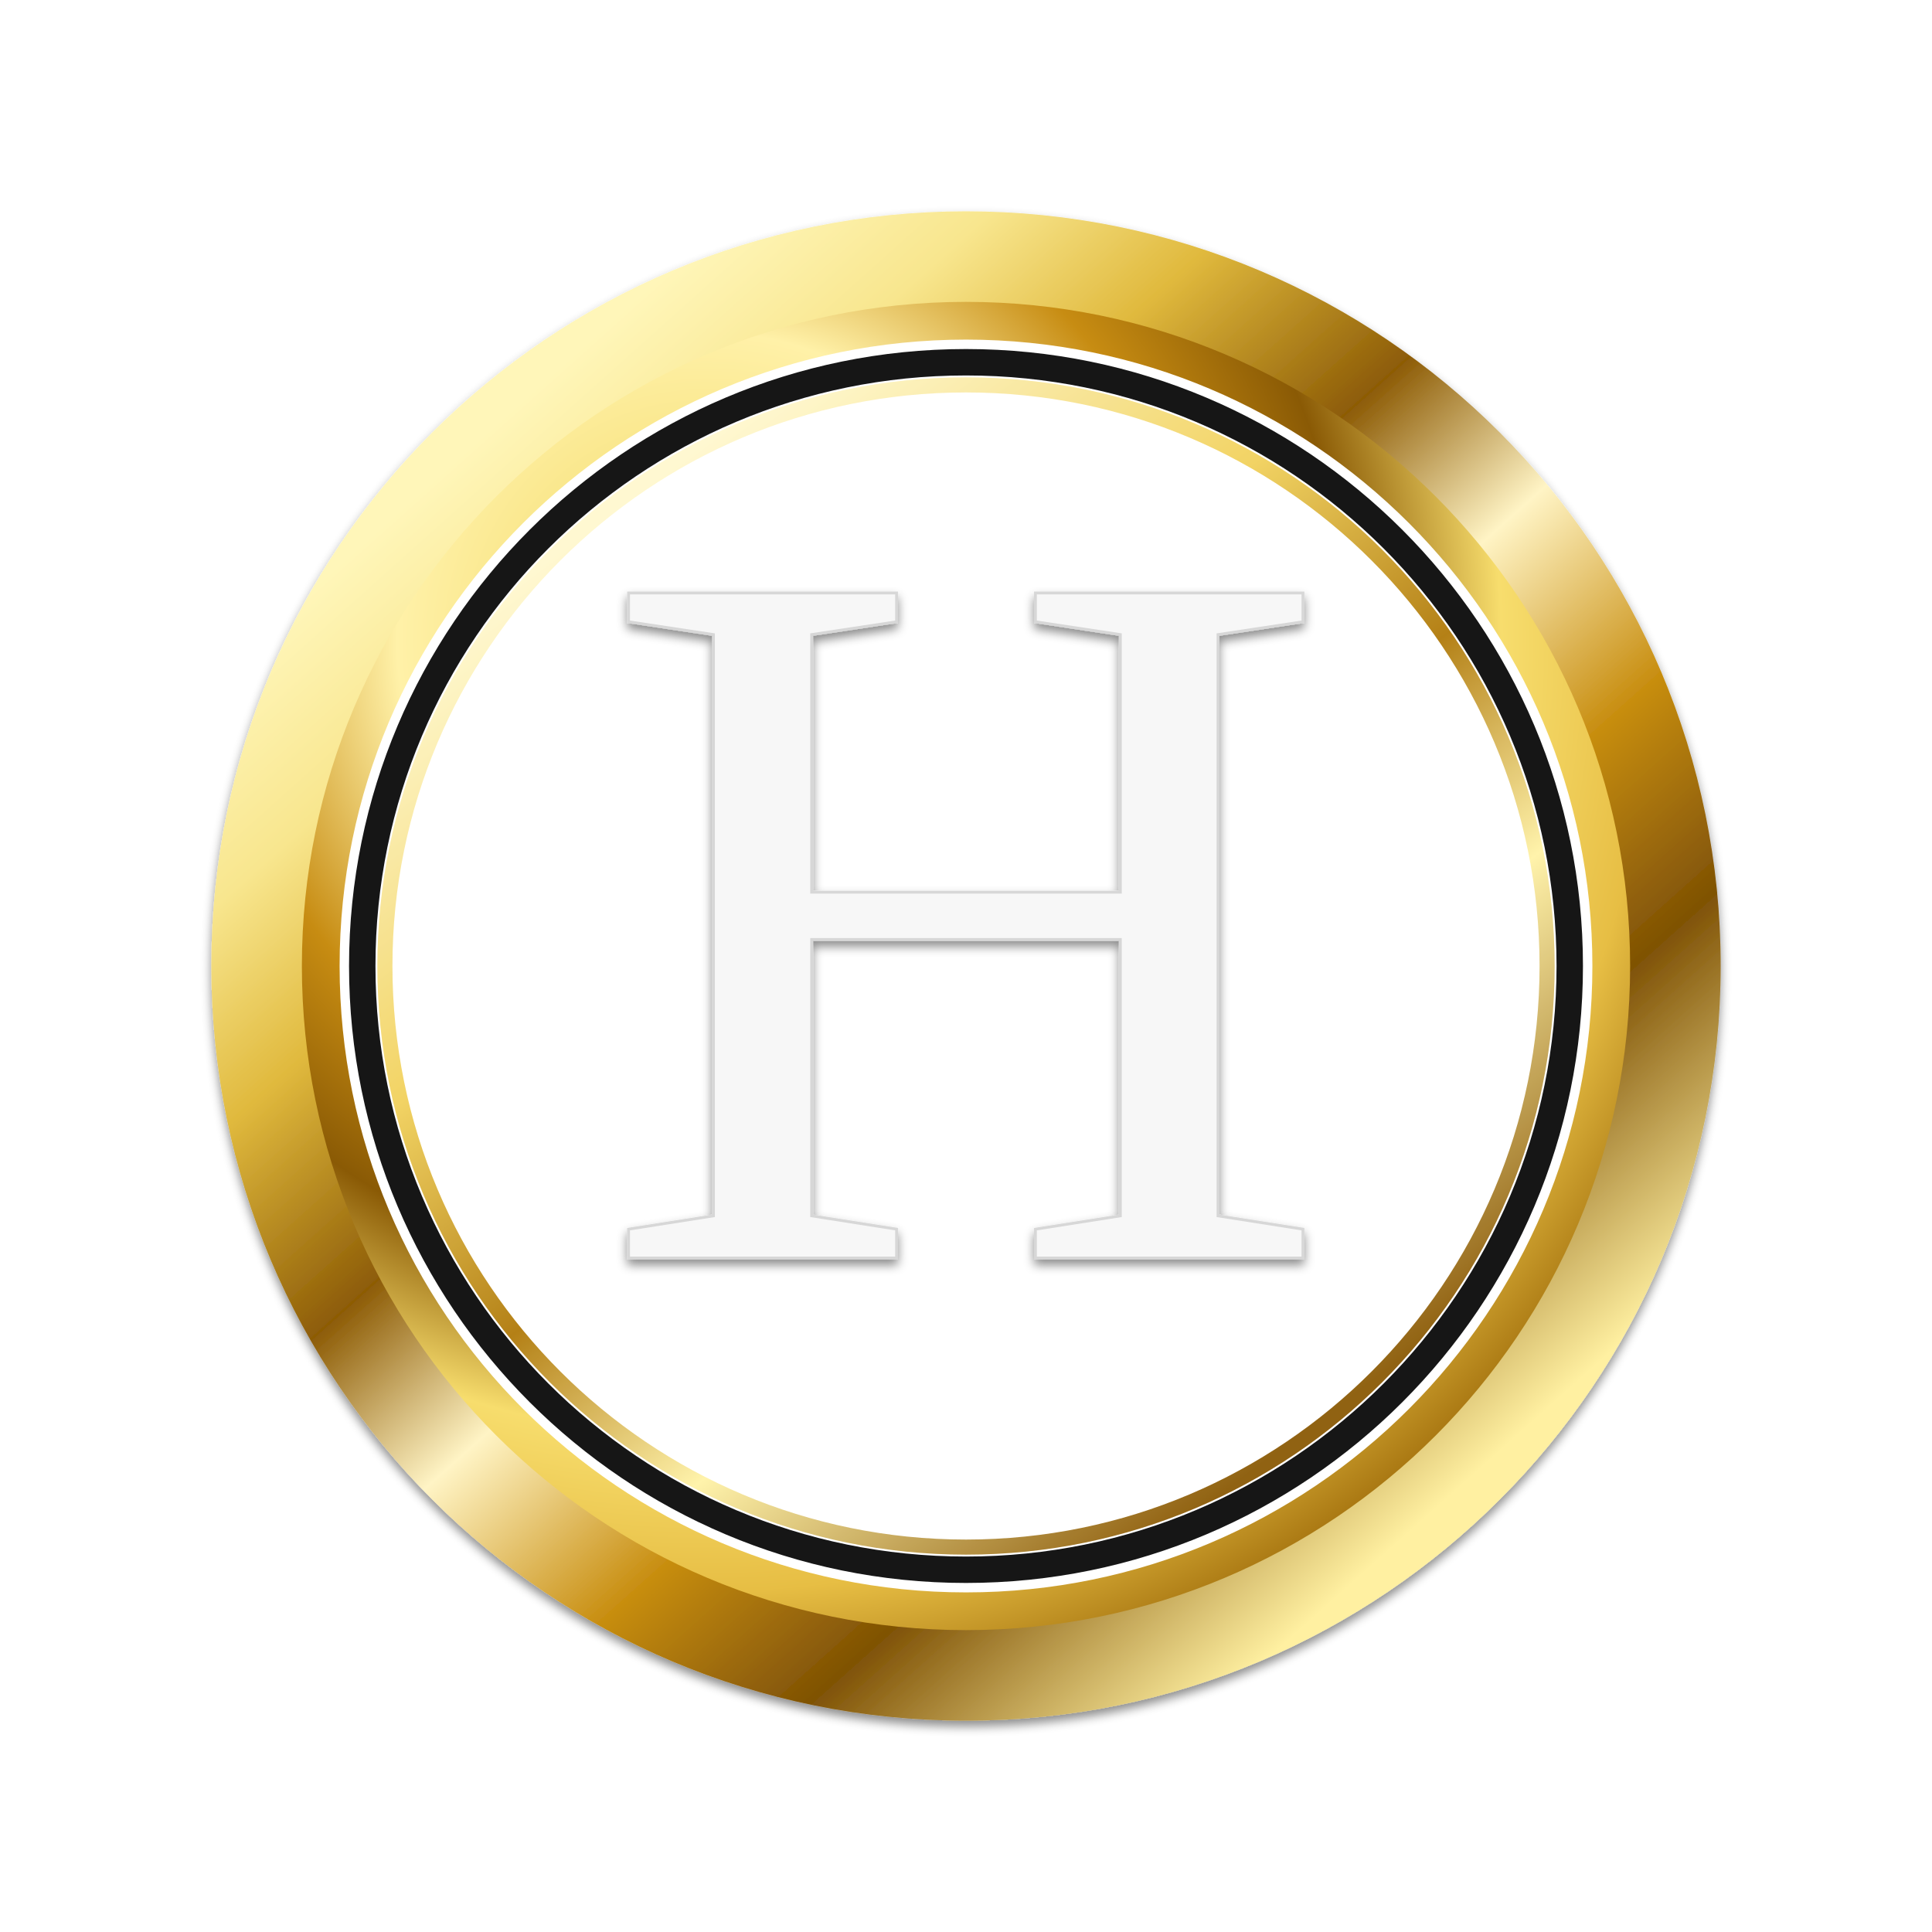
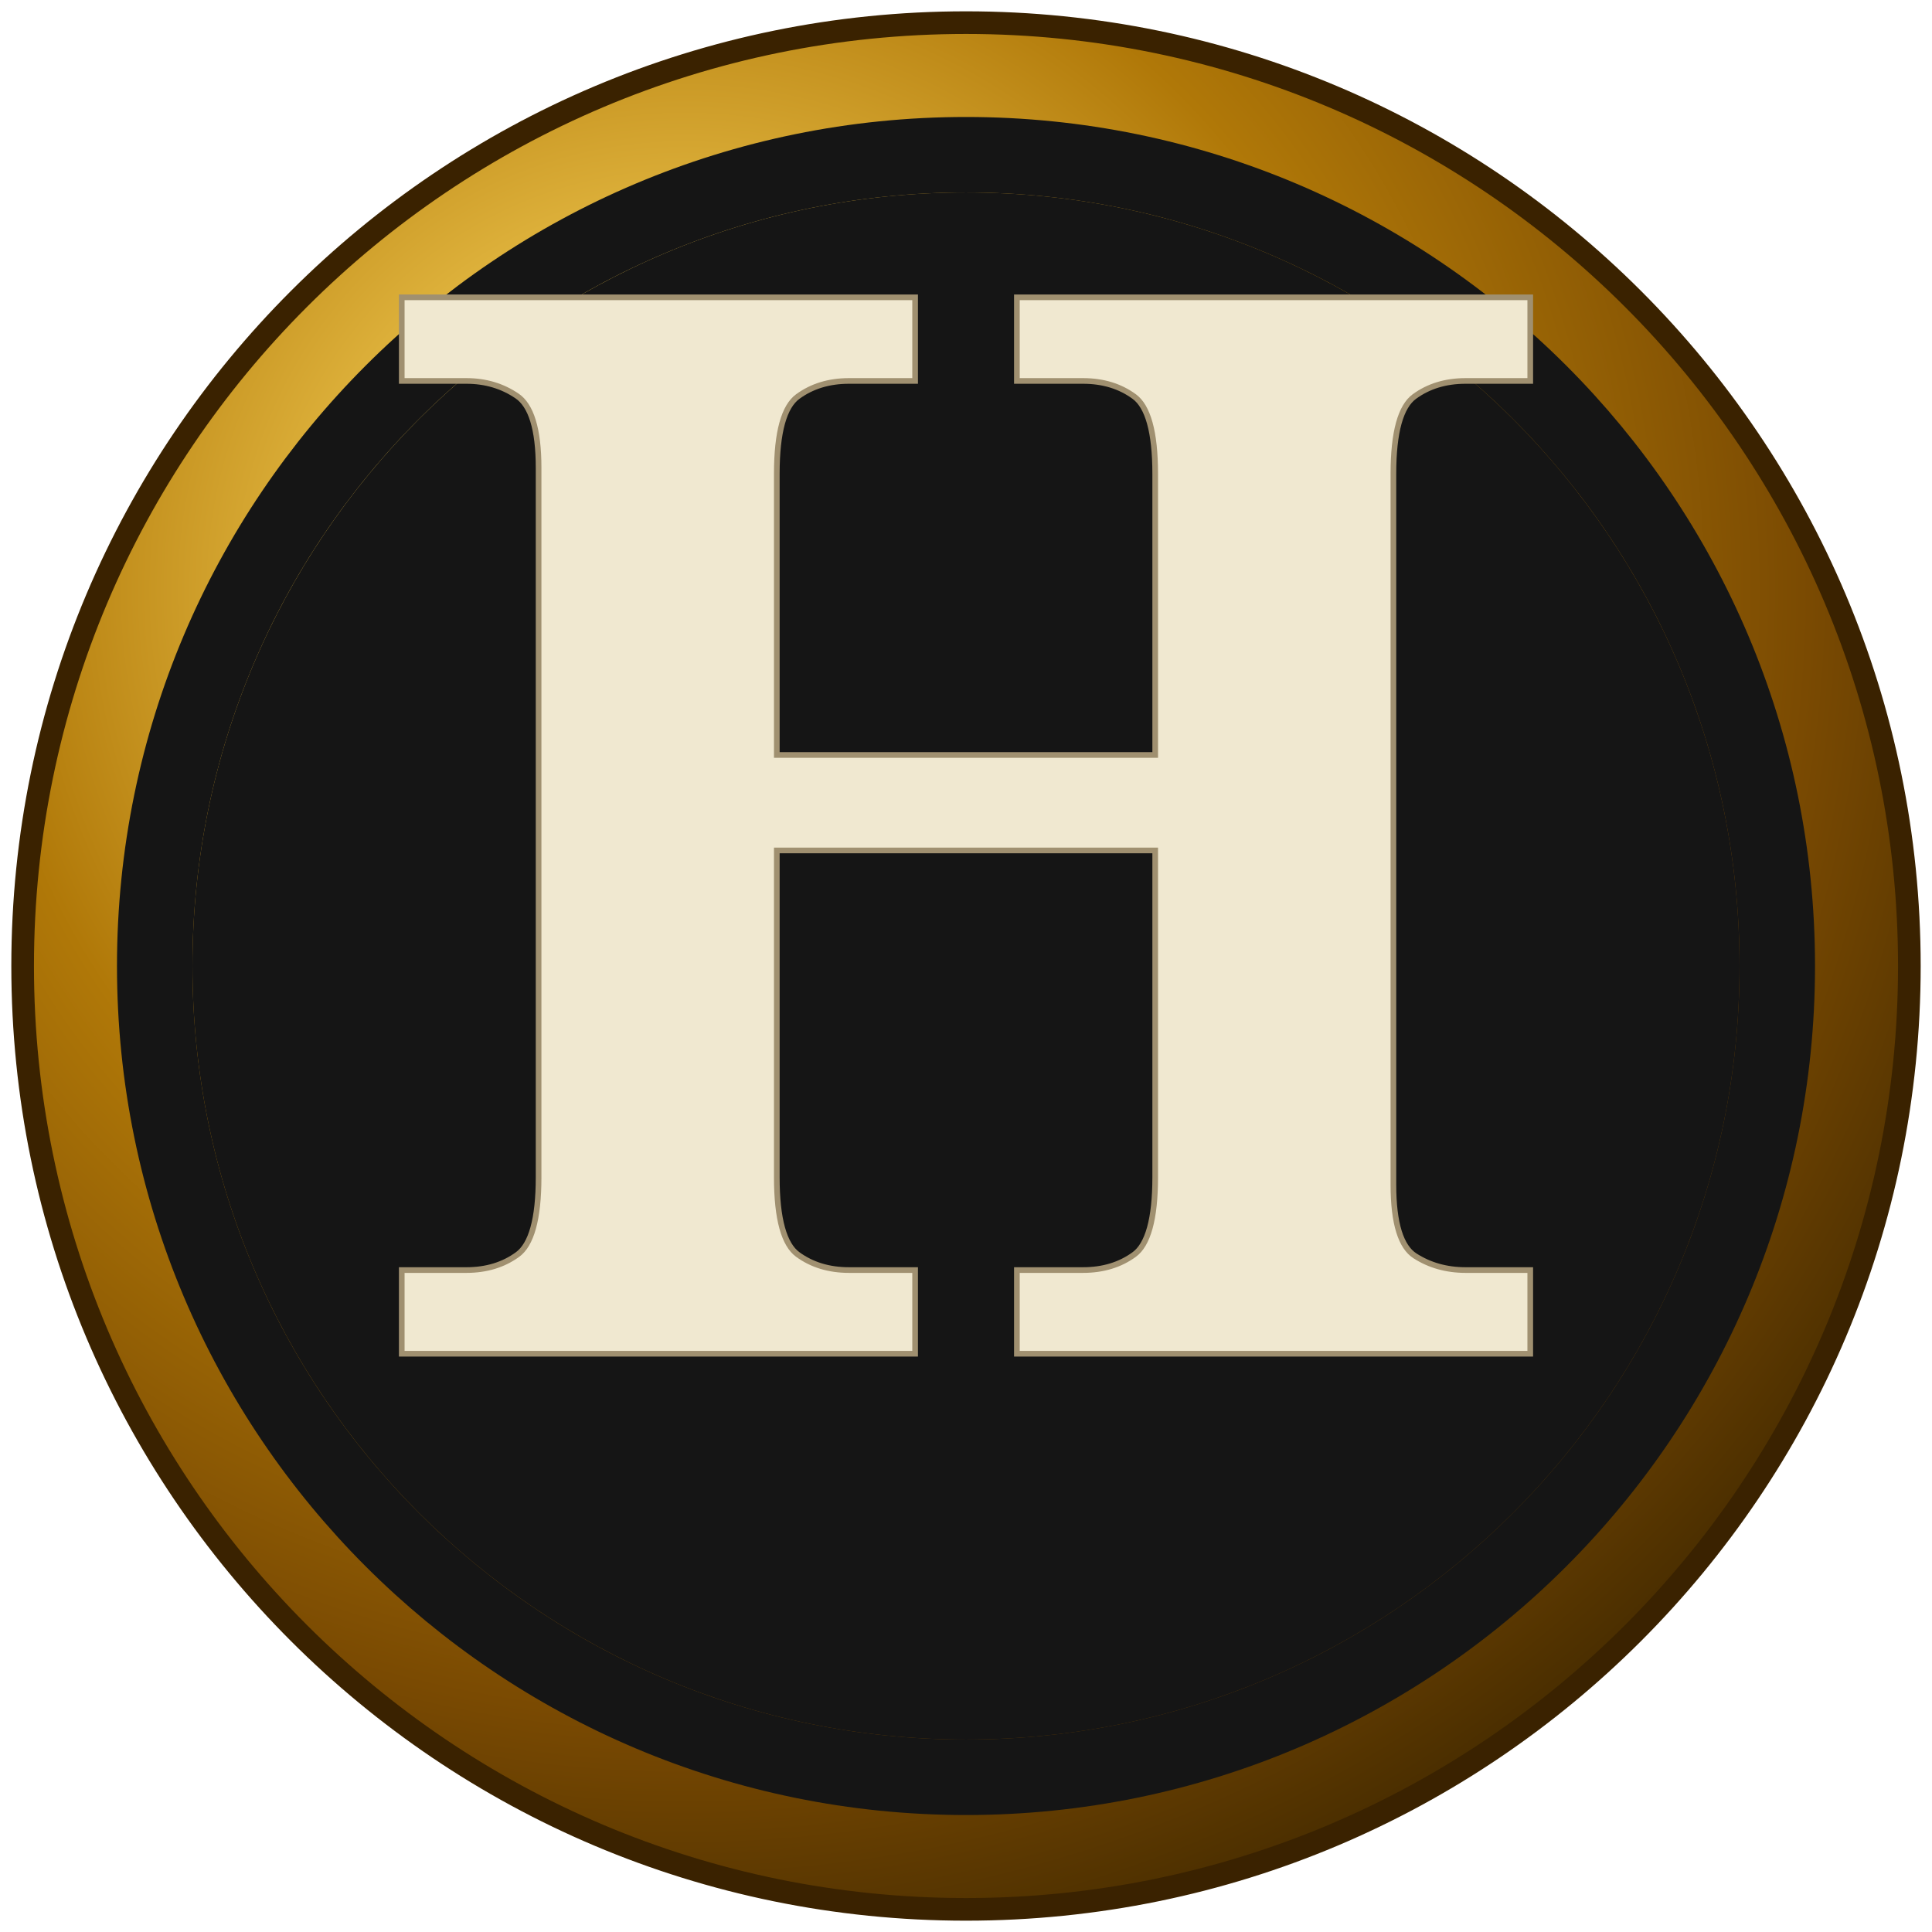
- <svg xmlns="http://www.w3.org/2000/svg" viewBox="0 0 1024 1024" width="1024" height="1024">
+ <svg xmlns="http://www.w3.org/2000/svg" viewBox="0 0 512 512">
  <defs>
-     <radialGradient id="goldFace" cx="30%" cy="25%" r="85%">
-       <stop offset="0%" stop-color="#fff8d2" />
-       <stop offset="14%" stop-color="#f7e27e" />
-       <stop offset="28%" stop-color="#fff1a8" />
-       <stop offset="44%" stop-color="#c78c12" />
-       <stop offset="58%" stop-color="#8a5a05" />
-       <stop offset="72%" stop-color="#f7dd6d" />
-       <stop offset="86%" stop-color="#e7be44" />
-       <stop offset="100%" stop-color="#9f6c0a" />
+     <radialGradient id="goldGrad" cx="35%" cy="30%" r="75%">
+       <stop offset="0%" stop-color="#ffe88a" />
+       <stop offset="20%" stop-color="#ebc24a" />
+       <stop offset="50%" stop-color="#b07808" />
+       <stop offset="80%" stop-color="#7a4a02" />
+       <stop offset="100%" stop-color="#4a2e00" />
    </radialGradient>
-     <linearGradient id="goldBand" x1="16%" y1="12%" x2="84%" y2="88%">
-       <stop offset="0%" stop-color="#fff6b9" />
-       <stop offset="12%" stop-color="#f8e68e" />
-       <stop offset="24%" stop-color="#e0b93d" />
-       <stop offset="39%" stop-color="#8d5c06" />
-       <stop offset="52%" stop-color="#fff4c5" />
-       <stop offset="67%" stop-color="#c88e11" />
-       <stop offset="81%" stop-color="#7f5205" />
-       <stop offset="100%" stop-color="#fff0a1" />
-     </linearGradient>
-     <linearGradient id="innerGold" x1="20%" y1="10%" x2="80%" y2="90%">
-       <stop offset="0%" stop-color="#fff8cf" />
-       <stop offset="30%" stop-color="#f1d15c" />
-       <stop offset="52%" stop-color="#b07a0b" />
-       <stop offset="72%" stop-color="#fff2a7" />
-       <stop offset="100%" stop-color="#8b5a06" />
-     </linearGradient>
-     <filter id="shadow" x="-20%" y="-20%" width="140%" height="140%">
-       <feDropShadow dx="0" dy="3" stdDeviation="2.6" flood-color="#000000" flood-opacity="0.45" />
-     </filter>
  </defs>
-   <circle cx="512" cy="512" r="374" fill="none" stroke="url(#goldBand)" stroke-width="52" filter="url(#shadow)" />
-   <circle cx="512" cy="512" r="342" fill="none" stroke="url(#goldFace)" stroke-width="20" />
-   <circle cx="512" cy="512" r="320" fill="none" stroke="#161616" stroke-width="14" />
-   <circle cx="512" cy="512" r="308" fill="none" stroke="url(#innerGold)" stroke-width="8" opacity="0.95" />
-   <text x="512" y="666" text-anchor="middle" font-family="Times New Roman, Georgia, serif" font-size="536" font-weight="400" fill="#f7f7f7" stroke="#d7d7d7" stroke-width="3" paint-order="stroke fill" filter="url(#shadow)">H</text>
+   <circle cx="256" cy="256" r="250" fill="url(#goldGrad)" stroke="#3a2200" stroke-width="6" />
+   <circle cx="256" cy="256" r="215" fill="none" stroke="#151515" stroke-width="20" />
+   <circle cx="256" cy="256" r="205" fill="#151515" />
+   <text x="256" y="358" text-anchor="middle" font-family="Georgia, serif" font-size="390" font-weight="700" fill="#f0e8d0" stroke="#a09070" stroke-width="3" paint-order="stroke fill">H</text>
</svg>
